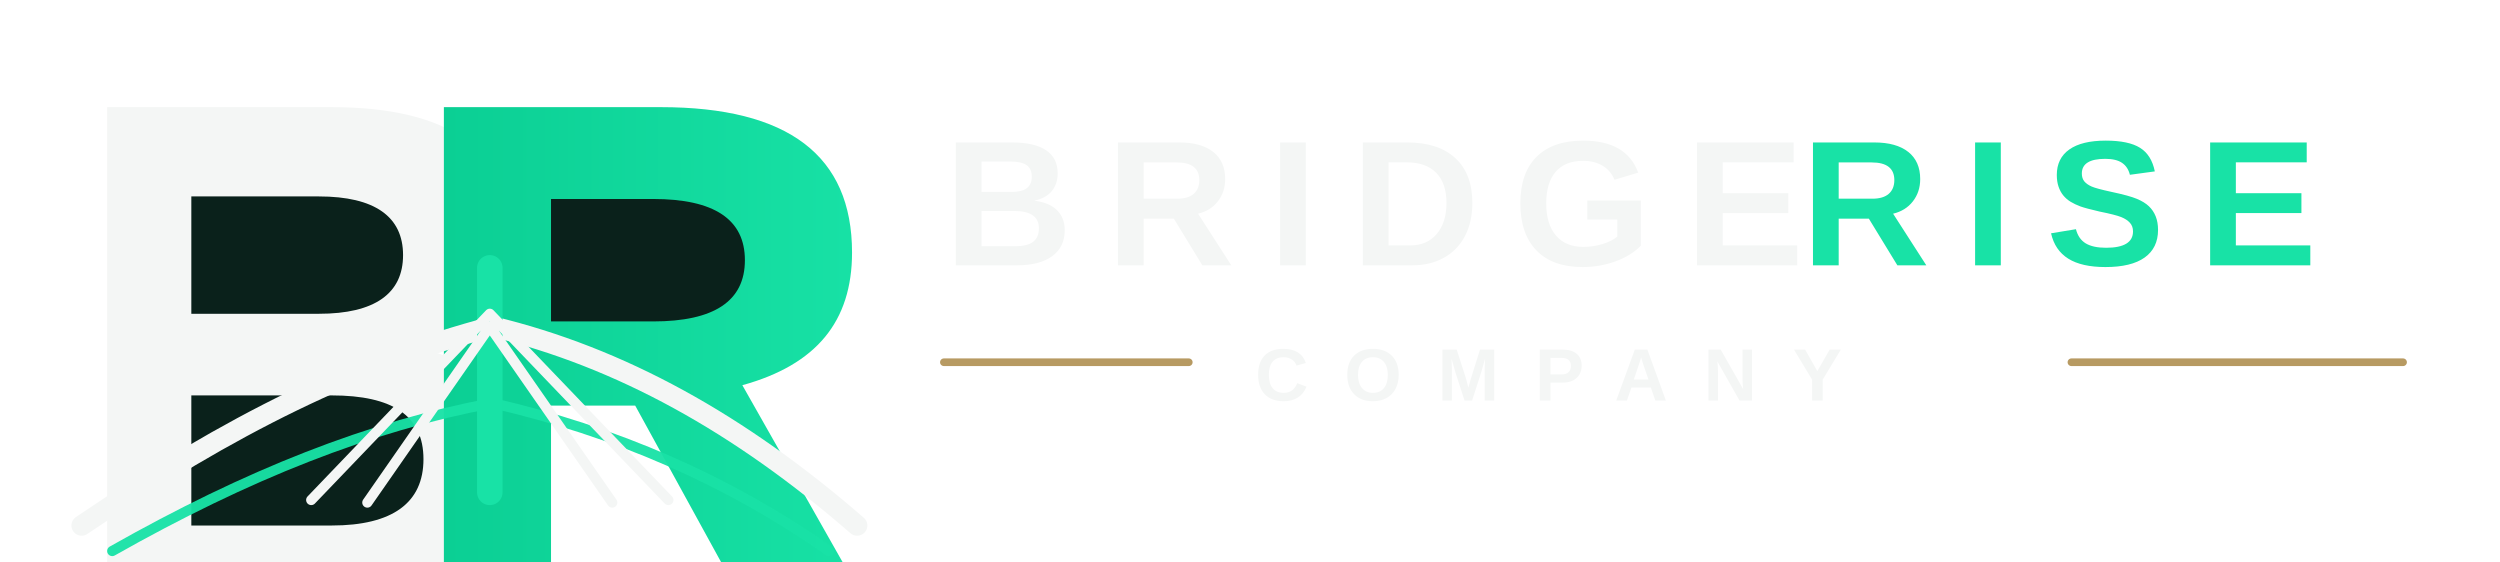
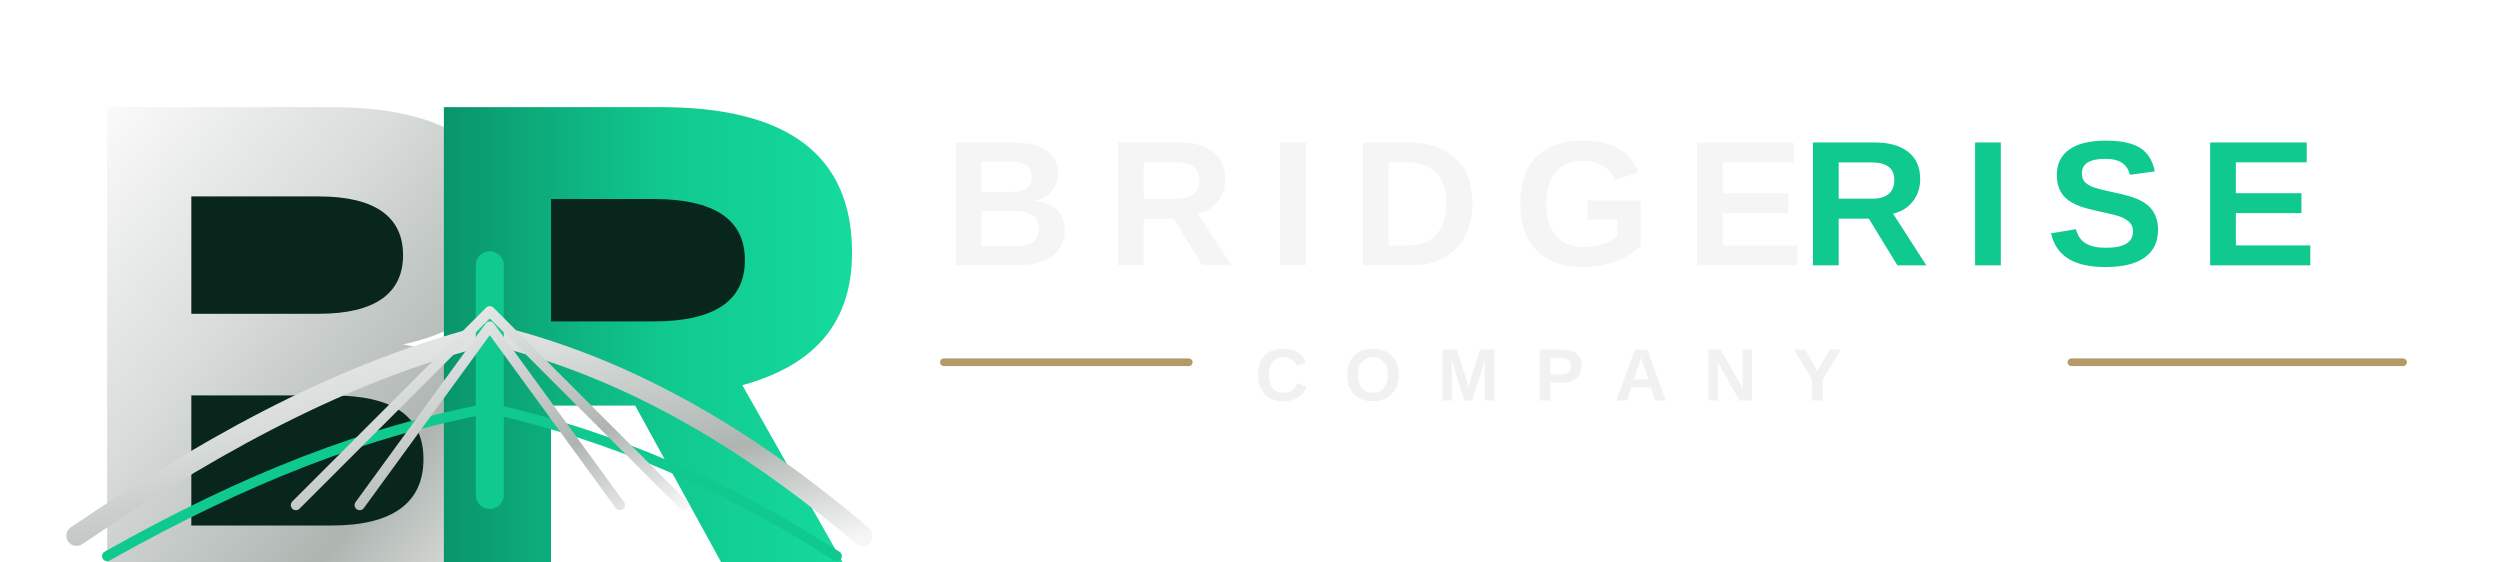
<svg xmlns="http://www.w3.org/2000/svg" viewBox="0 0 980 220" role="img" aria-label="Bridge Rise Company">
  <defs>
-     <linearGradient id="g" x1="0" x2="1">
-       <stop stop-color="#0bcf94" />
-       <stop offset="1" stop-color="#18e2a6" />
+     <linearGradient id="silver" x1="0" y1="0" x2="1" y2="1">
+       <stop stop-color="#fafafa" />
+       <stop offset=".35" stop-color="#d8dcda" />
+       <stop offset=".7" stop-color="#aeb5b1" />
+       <stop offset="1" stop-color="#f5f6f5" />
+     </linearGradient>
+     <linearGradient id="green" x1="0" x2="1">
+       <stop stop-color="#09956b" />
+       <stop offset=".52" stop-color="#10c98f" />
+       <stop offset="1" stop-color="#16dca0" />
    </linearGradient>
  </defs>
  <g fill="none" stroke-linecap="round" stroke-linejoin="round">
    <g transform="translate(24 24)">
-       <path d="M18 18h88c46 0 70 17 70 49 0 23-14 38-42 44 33 6 49 24 49 51 0 37-27 55-79 55H18V18Z" fill="#f4f6f5" />
-       <path d="M51 53h50c22 0 33 8 33 23s-11 23-33 23H51V53Zm0 78h55c24 0 36 8 36 25 0 17-12 26-36 26H51v-51Z" fill="#0a211b" />
-       <path d="M150 18h85c50 0 75 19 75 57 0 27-14 44-43 52l51 90h-48l-45-82h-33v82h-42V18Z" fill="url(#g)" />
-       <path d="M192 54h40c24 0 36 8 36 24s-12 24-36 24h-40V54Z" fill="#0a211b" />
-       <path d="M8 182c59-40 108-64 161-78 50 12 97 38 143 78" stroke="#f4f6f5" stroke-width="8" />
-       <path d="M20 192c53-30 101-49 149-58 48 11 92 30 132 58" stroke="#18e2a6" stroke-width="4" opacity=".95" />
-       <path d="M168 81v88" stroke="#18e2a6" stroke-width="10" />
-       <path d="M168 99 98 172M168 104l-48 69M168 99l70 73M168 104l48 69" stroke="#f4f6f5" stroke-width="4" />
+       <path d="M18 18h88c46 0 70 17 70 49 0 23-14 38-42 44 33 6 49 24 49 51 0 37-27 55-79 55H18V18Z" fill="url(#silver)" />
+       <path d="M51 53h50c22 0 33 8 33 23s-11 23-33 23H51V53Zm0 78h55c24 0 36 8 36 25 0 17-12 26-36 26H51v-51Z" fill="#09261d" />
+       <path d="M150 18h85c50 0 75 19 75 57 0 27-14 44-43 52l51 90h-48l-45-82h-33v82h-42V18Z" fill="url(#green)" />
+       <path d="M192 54h40c24 0 36 8 36 24s-12 24-36 24h-40V54Z" fill="#09261d" />
+       <path d="M6 186c62-42 111-66 162-79 51 12 99 39 146 79" stroke="url(#silver)" stroke-width="8" />
+       <path d="M18 194c55-31 102-49 150-58 49 11 94 31 136 58" stroke="#10c98f" stroke-width="4" />
+       <path d="M168 80v90" stroke="#10c98f" stroke-width="11" />
+       <path d="M168 98 92 174M168 104l-51 70M168 98l76 76M168 104l51 70" stroke="url(#silver)" stroke-width="4" />
    </g>
    <g font-family="Arial,Helvetica,sans-serif">
-       <text x="370" y="104" font-size="70" font-weight="700" letter-spacing="13" fill="#f4f6f5">BRIDGE</text>
-       <text x="706" y="104" font-size="70" font-weight="700" letter-spacing="13" fill="#18e2a6">RISE</text>
-       <path d="M370 142h96M812 142h130" stroke="#b79a62" stroke-width="3" />
-       <text x="492" y="157" font-size="29" font-weight="700" letter-spacing="14" fill="#f4f6f5">COMPANY</text>
+       <text x="370" y="104" font-size="70" font-weight="700" letter-spacing="13" fill="#f4f5f4">BRIDGE</text>
+       <text x="706" y="104" font-size="70" font-weight="700" letter-spacing="13" fill="#10c98f">RISE</text>
+       <path d="M370 142h96M812 142h130" stroke="#b49a68" stroke-width="3" />
+       <text x="492" y="157" font-size="29" font-weight="700" letter-spacing="14" fill="#f0f1f0">COMPANY</text>
    </g>
  </g>
</svg>
